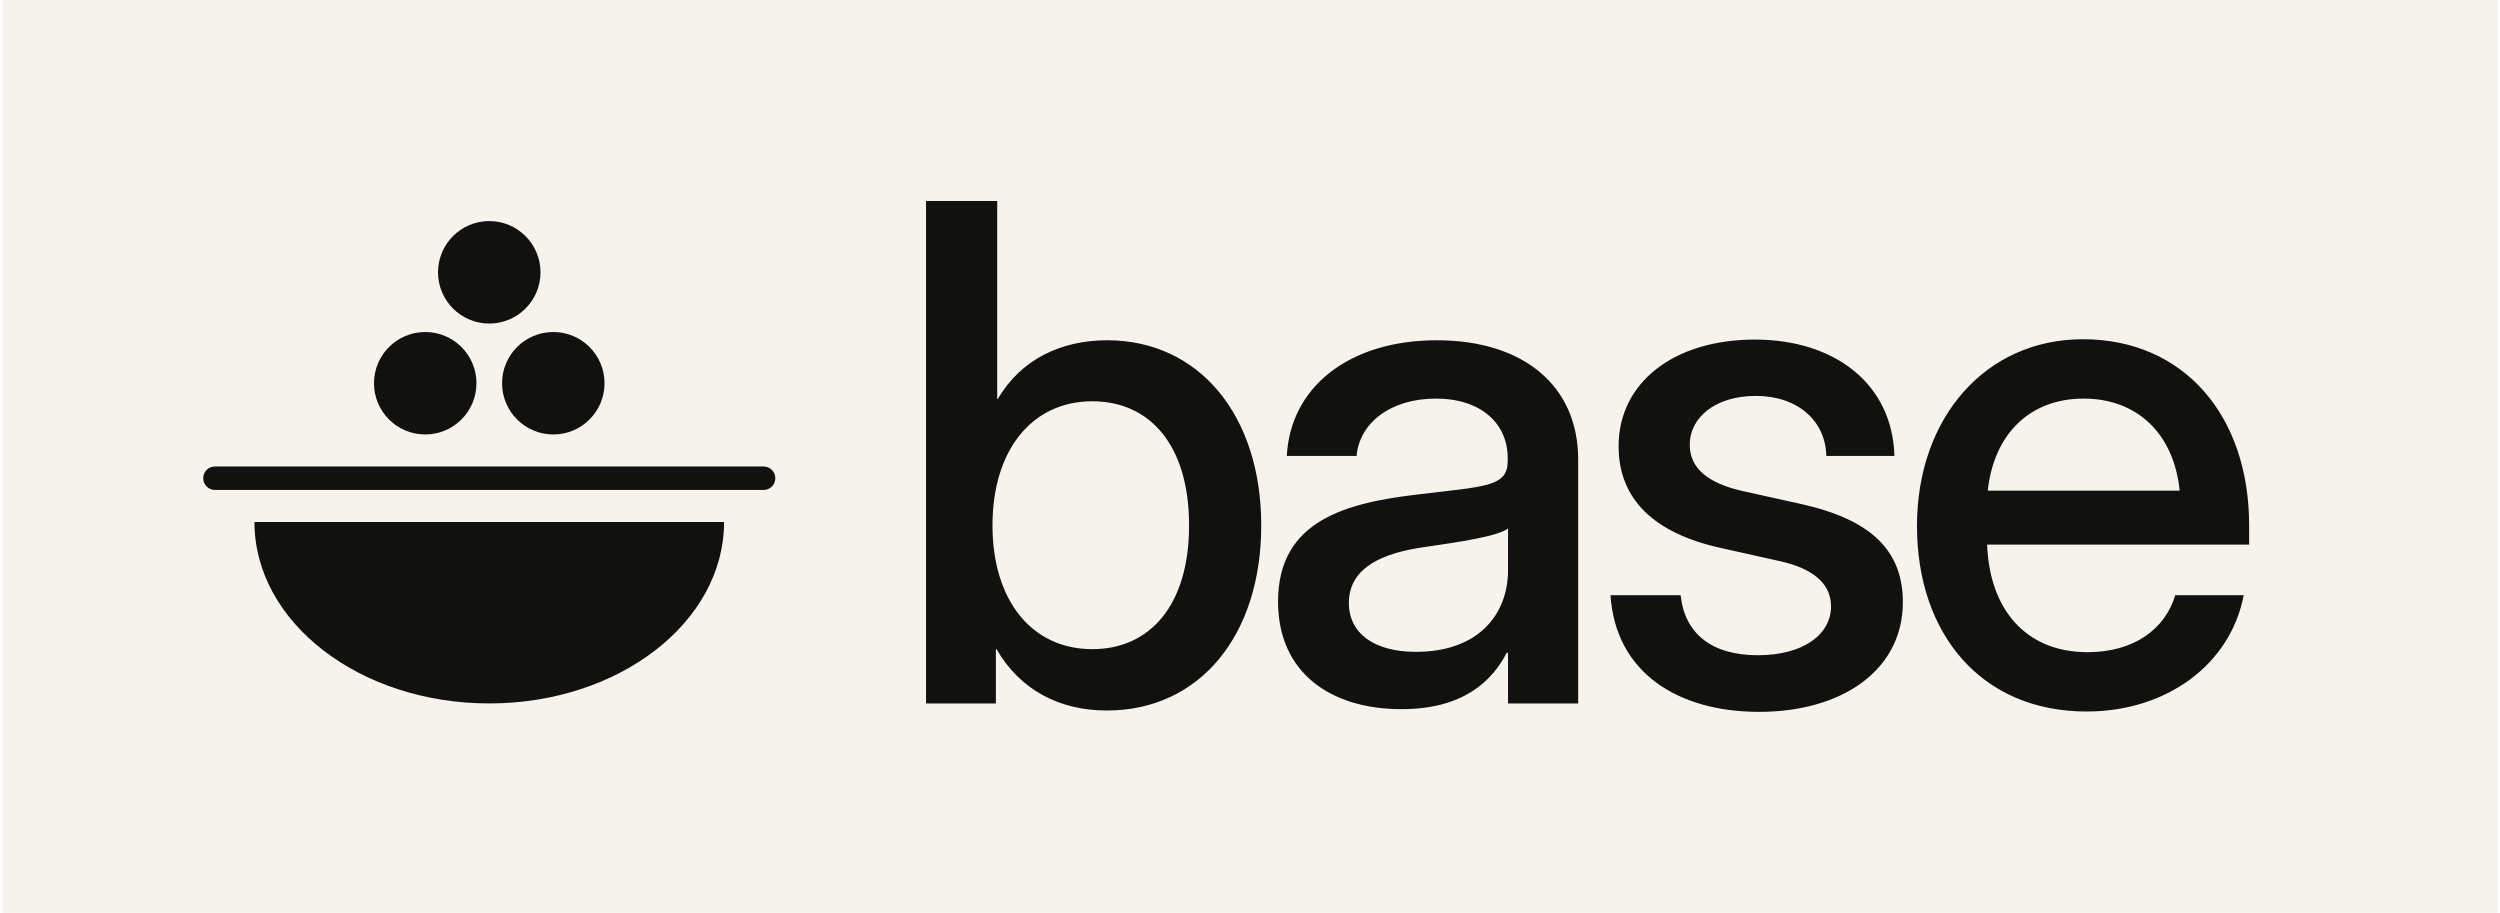
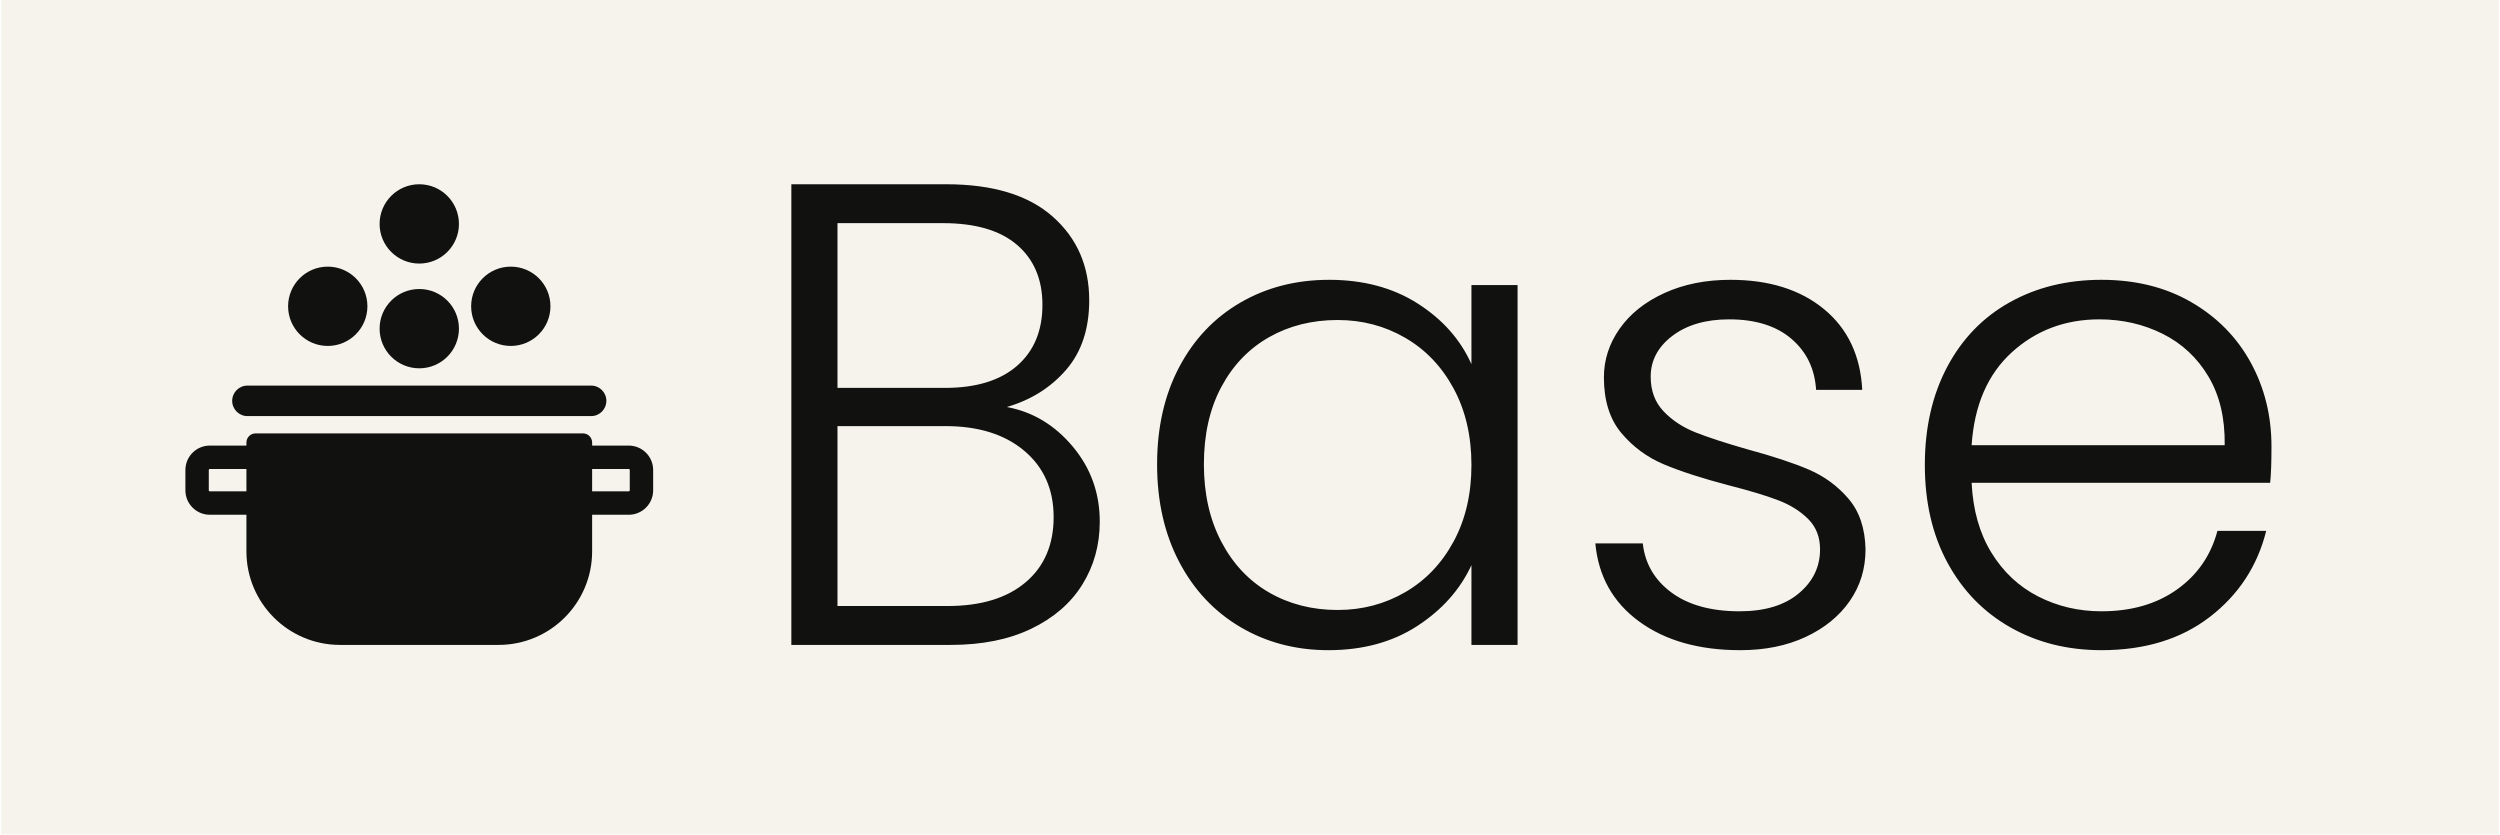
- <svg xmlns="http://www.w3.org/2000/svg" viewBox="0 0 722.69 264.36" width="723" height="264" role="img" aria-label="Base">
-   <rect width="722.693" height="264.355" rx="0" fill="#F6F3EC" />
-   <path fill="#111110" d="M61.6 135.09L220.48 135.09C222.36 135.09 223.88 136.61 223.88 138.49L223.88 138.49C223.88 140.37 222.36 141.89 220.48 141.89L61.6 141.89C59.73 141.89 58.2 140.37 58.2 138.49L58.2 138.49C58.2 136.61 59.73 135.09 61.6 135.09ZM73.04 151.16L209.04 151.16C209.04 180.19 178.6 203.71 141.04 203.71C103.48 203.71 73.04 180.19 73.04 151.16ZM137.33 110.98C137.33 119.18 130.69 125.82 122.5 125.82C114.3 125.82 107.66 119.18 107.66 110.98C107.66 102.79 114.3 96.15 122.5 96.15C130.69 96.15 137.33 102.79 137.33 110.98ZM174.42 110.98C174.42 119.18 167.78 125.82 159.59 125.82C151.39 125.82 144.75 119.18 144.75 110.98C144.75 102.79 151.39 96.15 159.59 96.15C167.78 96.15 174.42 102.79 174.42 110.98ZM155.88 78.86C155.88 87.05 149.23 93.7 141.04 93.7C132.85 93.7 126.2 87.05 126.2 78.86C126.2 70.67 132.85 64.02 141.04 64.02C149.23 64.02 155.88 70.67 155.88 78.86Z" />
-   <path fill="#111110" d="M319.87 205.76C346.73 205.76 364.6 184.08 364.6 152.15C364.6 120.31 346.63 98.54 319.97 98.54C306.59 98.54 294.97 104.1 288.33 115.53L288.14 115.53L288.14 58.2L267.53 58.2L267.53 203.71L287.75 203.71L287.75 187.99L287.94 187.99C294.87 200 306.4 205.76 319.87 205.76ZM315.68 187.99C298.1 187.99 286.77 173.83 286.77 152.15C286.77 130.47 298.1 116.21 315.68 116.21C332.28 116.21 343.7 128.81 343.7 152.15C343.7 175.39 332.28 187.99 315.68 187.99ZM405.21 205.37C422.98 205.37 431.38 197.36 435.68 189.06L436.07 189.06L436.07 203.71L456.38 203.71L456.38 133.01C456.38 112.01 440.86 98.54 415.46 98.54C389.68 98.54 372.98 112.4 372.01 132.03L392.22 132.03C393 122.56 401.99 115.43 415.17 115.43C428.26 115.43 435.97 122.66 435.97 132.62L435.97 133.5C435.97 141.02 429.53 140.82 410.19 143.16C389.19 145.61 369.47 150.68 369.47 174.22C369.47 194.82 384.7 205.37 405.21 205.37ZM409.41 188.77C397.4 188.77 389.98 183.5 389.98 174.61C389.98 164.16 400.13 160.16 411.36 158.5C422.3 156.93 433.24 155.27 436.07 153.03L436.07 165.14C436.07 177.83 427.57 188.77 409.41 188.77ZM508.81 206.15C532.83 206.15 550.41 194.04 550.41 174.41C550.41 159.47 541.23 150.49 521.11 146L503.53 142.09C494.26 139.94 488.69 135.74 488.69 128.81C488.69 120.9 496.11 114.65 507.83 114.65C520.04 114.65 528.05 121.97 528.24 132.03L547.97 132.03C547.38 111.23 530.78 98.34 507.54 98.34C483.91 98.34 468.09 110.94 468.09 129.2C468.09 144.53 478.24 154.39 497.68 158.69L514.77 162.5C523.65 164.45 529.61 168.55 529.61 175.59C529.61 183.79 521.5 189.75 508.42 189.75C495.04 189.75 487.23 183.5 486.05 172.36L465.74 172.36C467.21 194.73 485.18 206.15 508.81 206.15ZM603.62 206.05C626.96 206.05 645.32 192.29 649.12 172.36L629.3 172.36C626.37 182.13 617.39 188.87 603.91 188.87C585.84 188.87 575.49 176.27 574.81 157.71L650.69 157.71L650.69 152.15C650.69 120.31 631.74 98.24 602.54 98.24C574.42 98.24 554.5 120.9 554.5 152.34C554.5 183.5 573.05 206.05 603.62 206.05ZM575 142.09C576.76 125.68 587.21 115.43 602.74 115.43C618.36 115.43 628.91 125.68 630.57 142.09Z" />
+ <svg xmlns="http://www.w3.org/2000/svg" viewBox="0 0 758.03 253.24" width="758" height="253" role="img" aria-label="Base">
+   <rect width="758.031" height="253.24" rx="0" fill="#F6F3EC" />
+   <path fill="#111110" d="M77.21 131.53L176.59 131.53C178.12 131.53 179.36 132.77 179.36 134.31L179.36 167.33C179.36 183.01 166.65 195.72 150.97 195.72L102.83 195.72C87.15 195.72 74.44 183.01 74.44 167.33L74.44 134.31C74.44 132.77 75.68 131.53 77.21 131.53ZM74.75 117.02L179.06 117.02C181.61 117.02 183.68 119.1 183.68 121.65L183.68 121.65C183.68 124.21 181.61 126.28 179.06 126.28L74.75 126.28C72.19 126.28 70.12 124.21 70.12 121.65L70.12 121.65C70.12 119.1 72.19 117.02 74.75 117.02ZM74.44 135.23L63.33 135.23C59.24 135.23 55.92 138.55 55.92 142.64L55.92 148.81C55.92 152.9 59.24 156.22 63.33 156.22L74.44 156.22L74.44 149.12L63.33 149.12C63.16 149.12 63.02 148.98 63.02 148.81L63.02 142.64C63.02 142.47 63.16 142.33 63.33 142.33L74.44 142.33ZM179.36 135.23L179.36 142.33L190.47 142.33C190.64 142.33 190.78 142.47 190.78 142.64L190.78 148.81C190.78 148.98 190.64 149.12 190.47 149.12L179.36 149.12L179.36 156.22L190.47 156.22C194.56 156.22 197.88 152.9 197.88 148.81L197.88 142.64C197.88 138.55 194.56 135.23 190.47 135.23L179.36 135.23ZM138.94 99.74C138.94 106.39 133.55 111.78 126.9 111.78C120.25 111.78 114.86 106.39 114.86 99.74C114.86 93.1 120.25 87.71 126.9 87.71C133.55 87.71 138.94 93.1 138.94 99.74ZM111.16 92.95C111.16 99.6 105.77 104.99 99.13 104.99C92.48 104.99 87.09 99.6 87.09 92.95C87.09 86.31 92.48 80.92 99.13 80.92C105.77 80.92 111.16 86.31 111.16 92.95ZM166.71 92.95C166.71 99.6 161.32 104.99 154.67 104.99C148.03 104.99 142.64 99.6 142.64 92.95C142.64 86.31 148.03 80.92 154.67 80.92C161.32 80.92 166.71 86.31 166.71 92.95ZM138.94 67.96C138.94 74.6 133.55 79.99 126.9 79.99C120.25 79.99 114.86 74.6 114.86 67.96C114.86 61.31 120.25 55.92 126.9 55.92C133.55 55.92 138.94 61.31 138.94 67.96Z" />
+   <path fill="#111110" d="M333.42 158.32C333.42 165.39 331.65 171.75 328.12 177.42C324.59 183.09 319.42 187.55 312.62 190.82C305.82 194.09 297.69 195.72 288.22 195.72L239.82 195.72L239.82 55.92L286.82 55.92C300.95 55.92 311.72 59.19 319.12 65.72C326.52 72.25 330.22 80.72 330.22 91.12C330.22 99.79 327.89 106.82 323.22 112.22C318.55 117.62 312.55 121.39 305.22 123.52C313.09 124.99 319.75 128.99 325.22 135.52C330.69 142.05 333.42 149.65 333.42 158.32ZM253.82 117.72L286.42 117.72C295.89 117.72 303.19 115.49 308.32 111.02C313.45 106.55 316.02 100.39 316.02 92.52C316.02 84.79 313.45 78.72 308.32 74.32C303.19 69.92 295.69 67.72 285.82 67.72L253.82 67.72ZM319.42 156.92C319.42 148.52 316.45 141.82 310.52 136.82C304.59 131.82 296.62 129.32 286.62 129.32L253.82 129.32L253.82 183.92L287.22 183.92C297.35 183.92 305.25 181.52 310.92 176.72C316.59 171.92 319.42 165.32 319.42 156.92ZM403.02 84.92C413.42 84.92 422.39 87.32 429.92 92.12C437.45 96.92 442.89 103.05 446.22 110.52L446.22 86.52L460.22 86.52L460.22 195.72L446.22 195.72L446.22 171.52C442.75 178.99 437.25 185.15 429.72 190.02C422.19 194.89 413.22 197.32 402.82 197.32C392.95 197.32 384.05 194.99 376.12 190.32C368.19 185.65 361.99 179.05 357.52 170.52C353.05 161.99 350.82 152.12 350.82 140.92C350.82 129.72 353.05 119.89 357.52 111.42C361.99 102.95 368.19 96.42 376.12 91.82C384.05 87.22 393.02 84.92 403.02 84.92ZM405.62 97.12C397.89 97.12 390.95 98.85 384.82 102.32C378.69 105.79 373.85 110.82 370.32 117.42C366.79 124.02 365.02 131.85 365.02 140.92C365.02 149.85 366.79 157.69 370.32 164.42C373.85 171.15 378.69 176.29 384.82 179.82C390.95 183.35 397.89 185.12 405.62 185.12C413.09 185.12 419.92 183.32 426.12 179.72C432.32 176.12 437.22 170.99 440.82 164.32C444.42 157.65 446.22 149.92 446.22 141.12C446.22 132.32 444.42 124.59 440.82 117.92C437.22 111.25 432.32 106.12 426.12 102.52C419.92 98.92 413.09 97.12 405.62 97.12ZM483.82 164.92L498.22 164.92C498.89 171.05 501.79 176.02 506.92 179.82C512.05 183.62 518.95 185.52 527.62 185.52C535.22 185.52 541.19 183.72 545.52 180.12C549.85 176.52 552.02 172.05 552.02 166.72C552.02 162.99 550.82 159.92 548.42 157.52C546.02 155.12 542.99 153.22 539.32 151.82C535.65 150.42 530.69 148.92 524.42 147.32C516.29 145.19 509.69 143.05 504.62 140.92C499.55 138.79 495.25 135.62 491.72 131.42C488.19 127.22 486.42 121.59 486.42 114.52C486.42 109.19 488.02 104.25 491.22 99.72C494.42 95.19 498.95 91.59 504.82 88.92C510.69 86.25 517.35 84.92 524.82 84.92C536.55 84.92 546.02 87.89 553.22 93.82C560.42 99.75 564.29 107.92 564.82 118.32L550.82 118.32C550.42 111.92 547.92 106.75 543.32 102.82C538.72 98.89 532.42 96.92 524.42 96.92C517.35 96.92 511.62 98.59 507.22 101.92C502.82 105.25 500.62 109.39 500.62 114.32C500.62 118.59 501.92 122.09 504.52 124.82C507.12 127.55 510.35 129.69 514.22 131.22C518.09 132.75 523.29 134.45 529.82 136.32C537.69 138.45 543.95 140.52 548.62 142.52C553.29 144.52 557.29 147.45 560.62 151.32C563.95 155.19 565.69 160.32 565.82 166.72C565.82 172.59 564.22 177.82 561.02 182.42C557.82 187.02 553.35 190.65 547.62 193.32C541.89 195.99 535.29 197.32 527.82 197.32C515.29 197.32 505.05 194.42 497.12 188.62C489.19 182.82 484.75 174.92 483.82 164.92ZM688.62 146.52L598.02 146.52C598.42 154.79 600.42 161.85 604.02 167.72C607.62 173.59 612.35 178.02 618.22 181.02C624.09 184.02 630.49 185.52 637.42 185.52C646.49 185.52 654.12 183.32 660.32 178.92C666.52 174.52 670.62 168.59 672.62 161.12L687.42 161.12C684.75 171.79 679.05 180.49 670.32 187.22C661.59 193.95 650.62 197.32 637.42 197.32C627.15 197.32 617.95 195.02 609.82 190.42C601.69 185.82 595.32 179.29 590.72 170.82C586.12 162.35 583.82 152.45 583.82 141.12C583.82 129.79 586.09 119.85 590.62 111.32C595.15 102.79 601.49 96.25 609.62 91.72C617.75 87.19 627.02 84.92 637.42 84.92C647.82 84.92 656.92 87.19 664.72 91.72C672.52 96.25 678.52 102.35 682.72 110.02C686.92 117.69 689.02 126.19 689.02 135.52C689.02 140.32 688.89 143.99 688.62 146.52ZM636.82 96.92C626.42 96.92 617.55 100.25 610.22 106.92C602.89 113.59 598.82 122.99 598.02 135.12L674.82 135.12C674.95 126.99 673.32 120.05 669.92 114.32C666.52 108.59 661.89 104.25 656.02 101.32C650.15 98.39 643.75 96.92 636.82 96.92Z" />
</svg>
